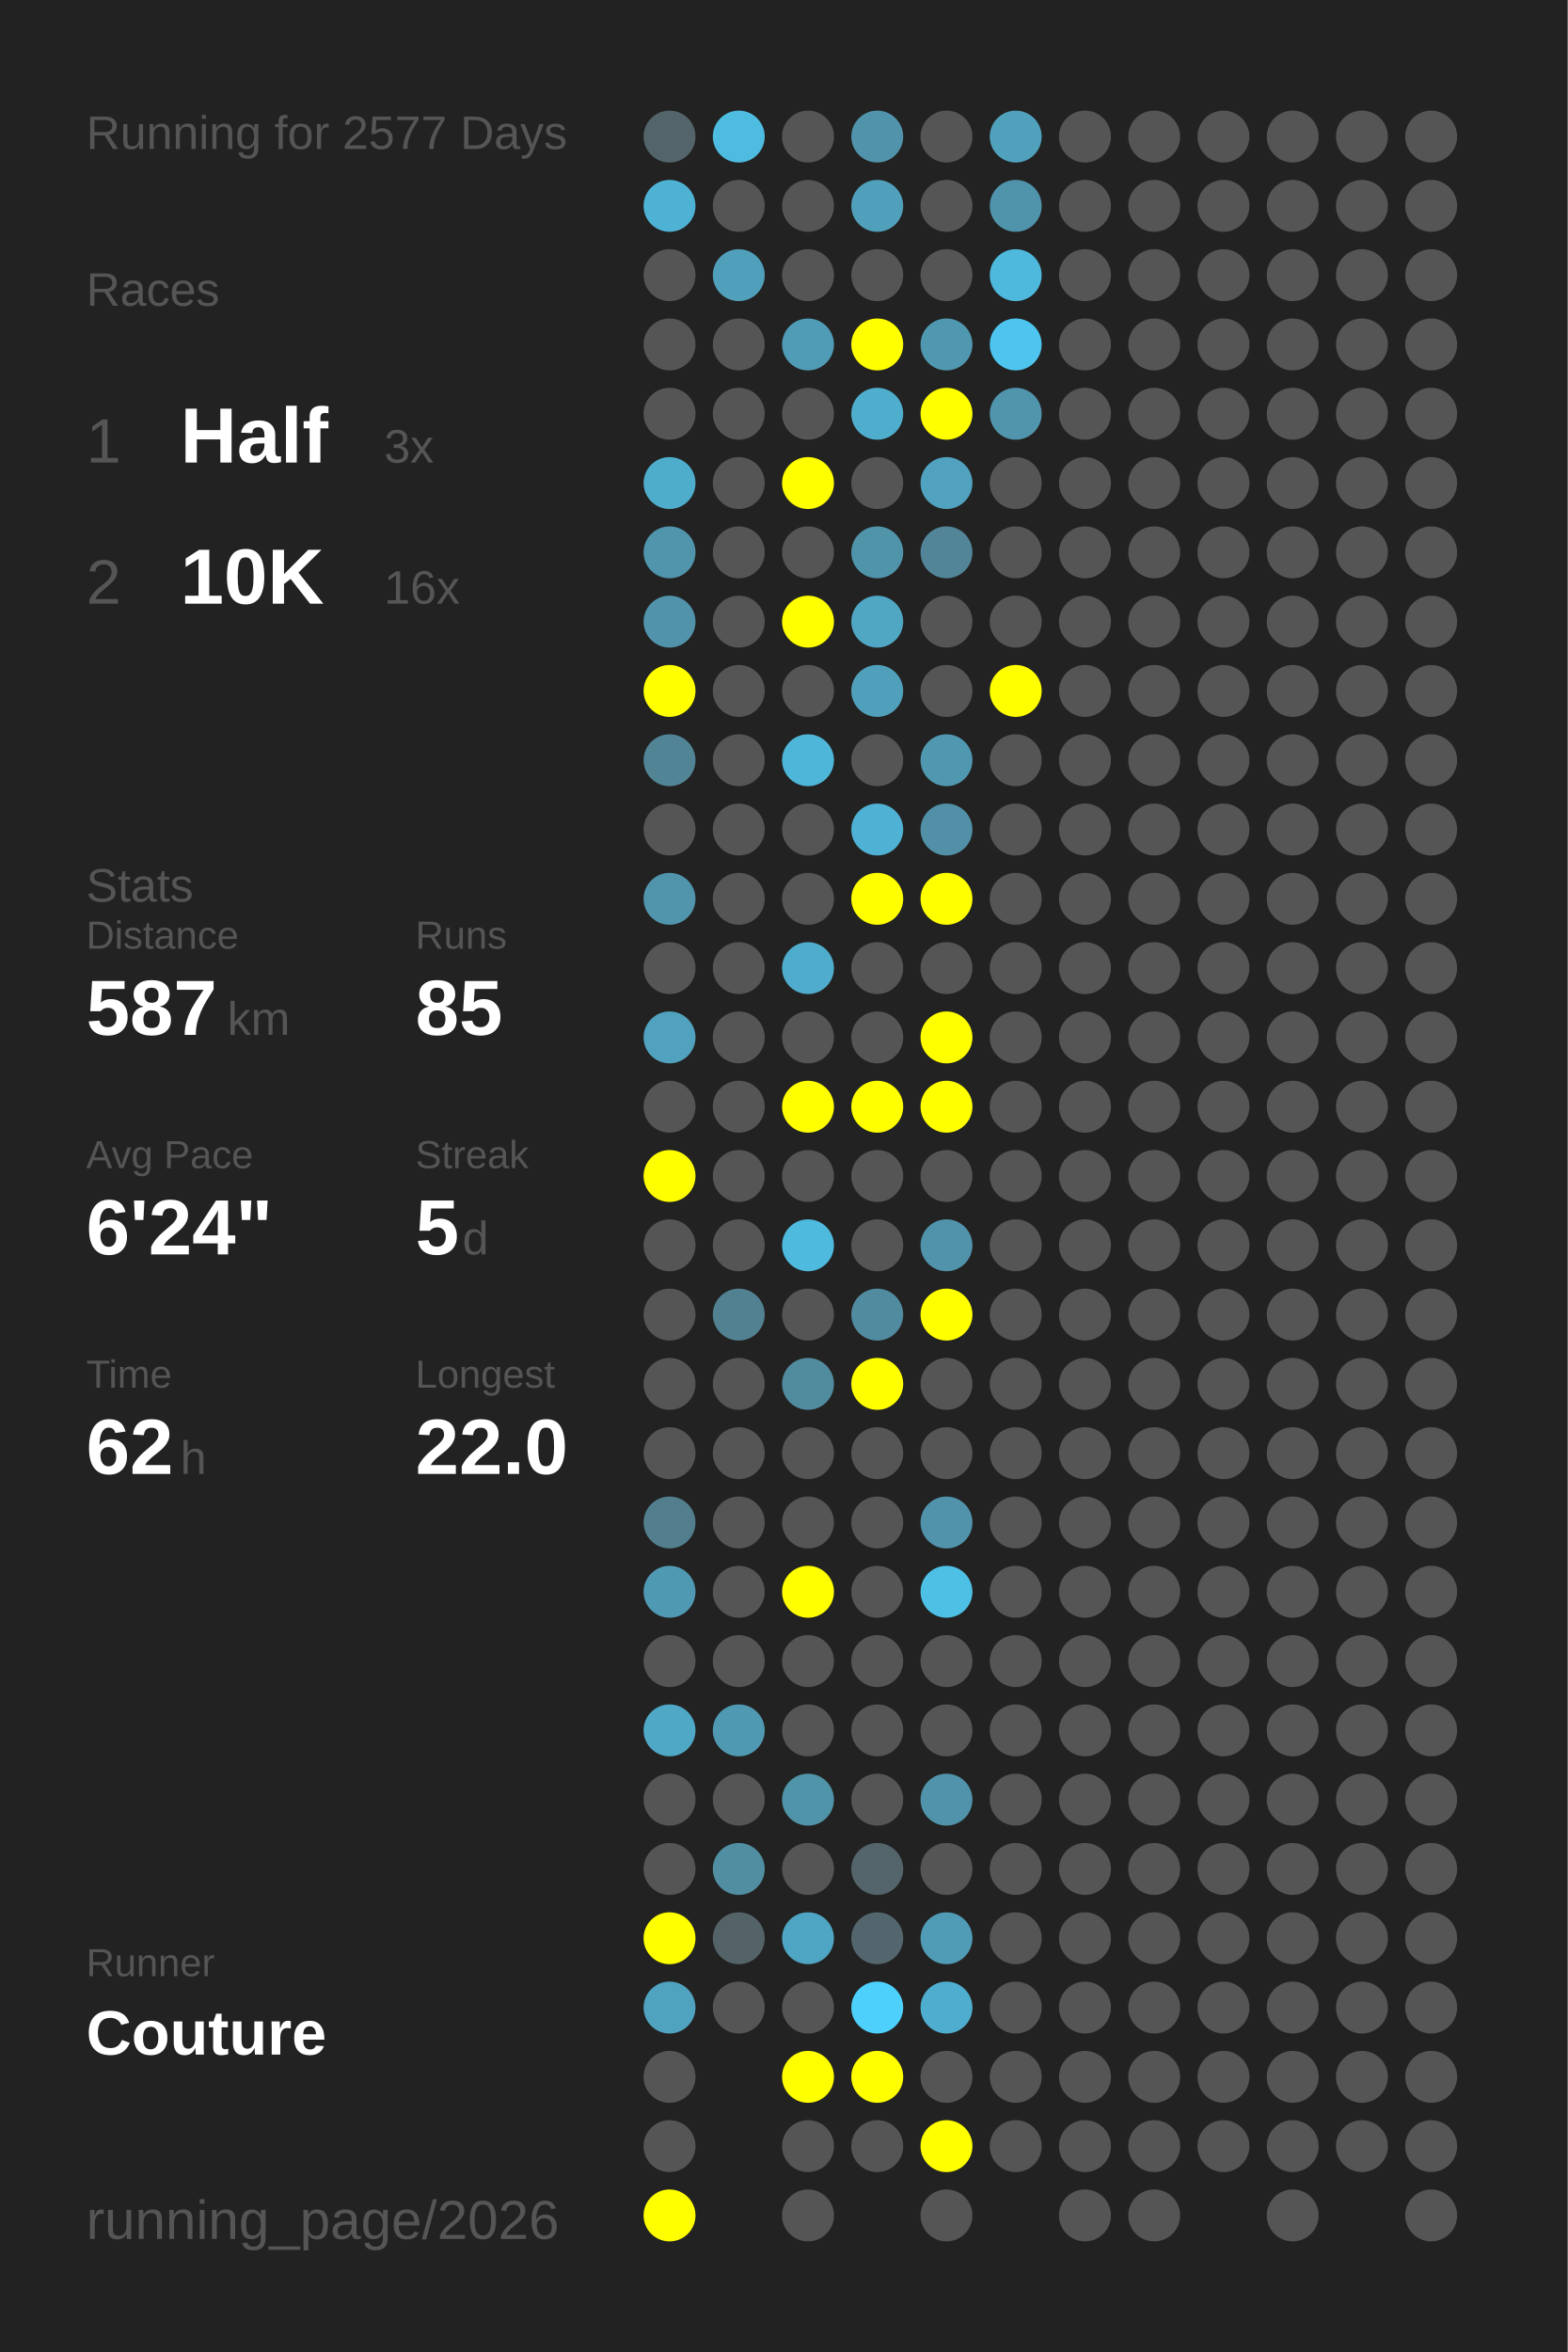
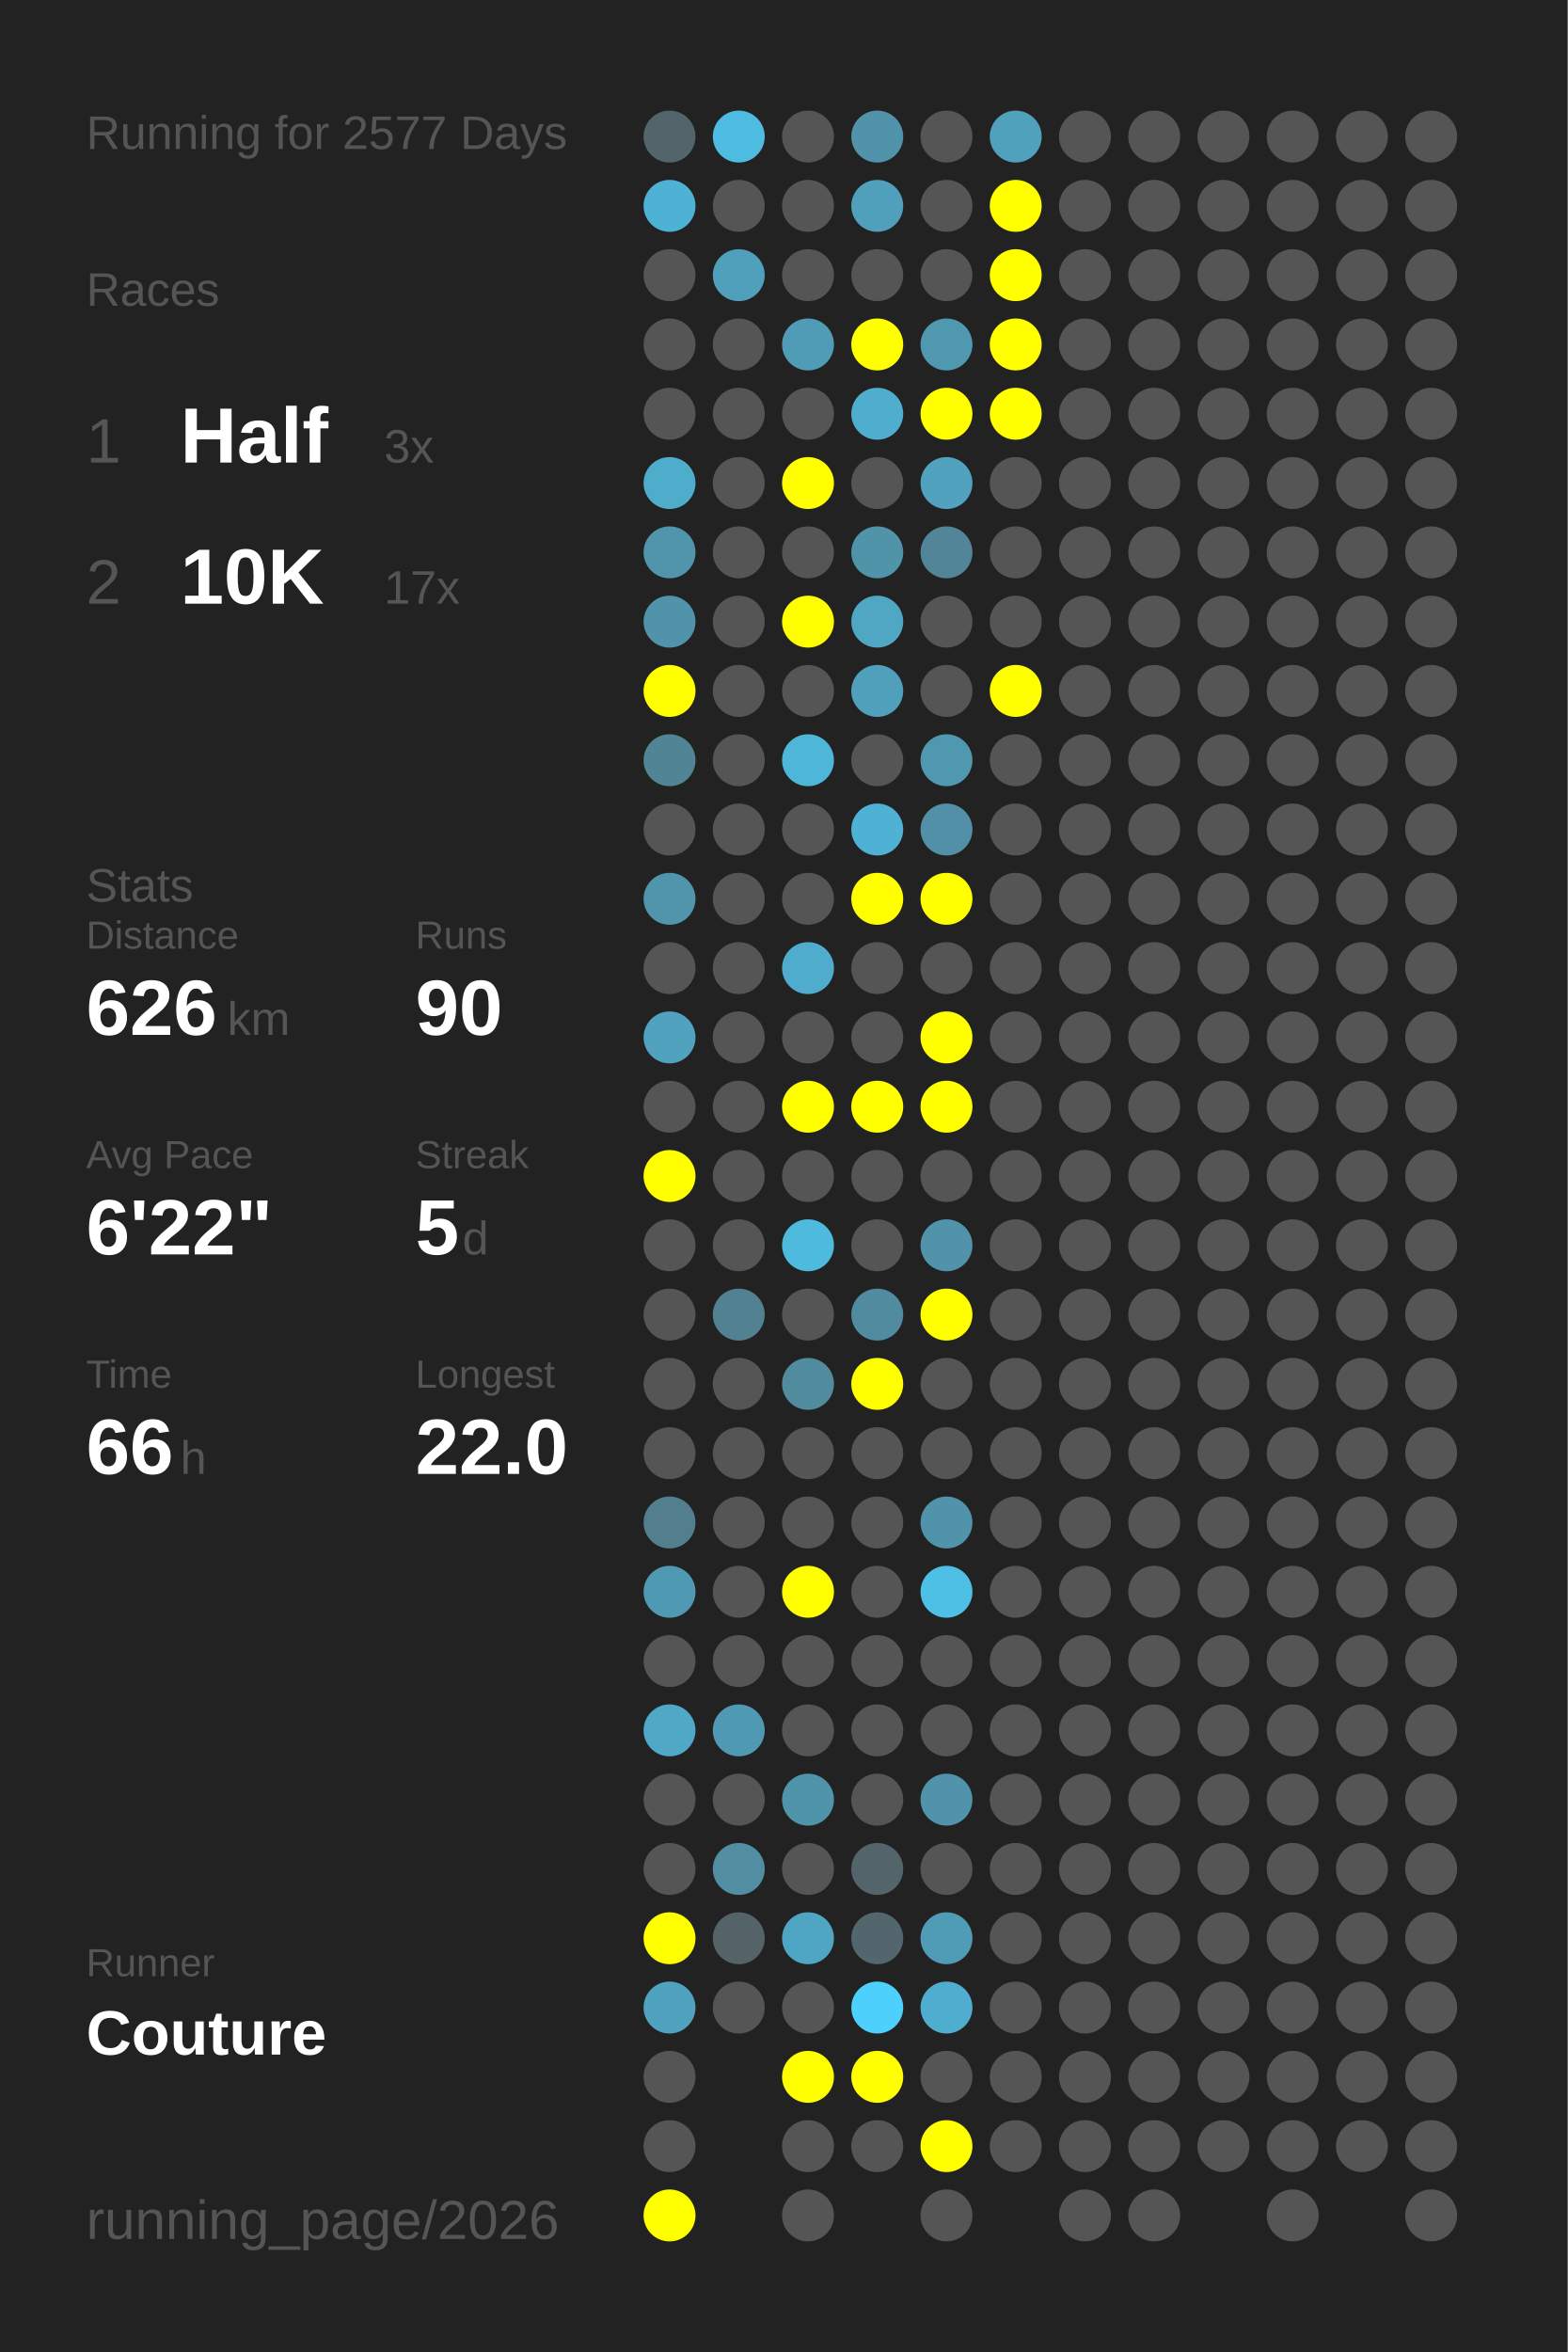
<svg xmlns="http://www.w3.org/2000/svg" baseProfile="full" height="300mm" version="1.1" viewBox="0,0,200,300" width="200mm">
  <defs />
  <rect fill="#222222" height="300" width="200" x="0" y="0" />
  <text fill="#555555" style="font-size:6px; font-family:Arial;" x="11" y="19">Running for 2577 Days</text>
  <text fill="#555555" style="font-size:6px; font-family:Arial;" x="11" y="39">Races</text>
  <text fill="#555555" style="font-size:8px; font-family:Arial;" x="11" y="59">1</text>
  <text fill="#FFFFFF" style="font-size:10px; font-family:Arial; font-weight:bold;" x="23" y="59">Half</text>
  <text fill="#555555" style="font-size:6px; font-family:Arial;" x="49" y="59">3x</text>
  <text fill="#555555" style="font-size:8px; font-family:Arial;" x="11" y="77">2</text>
  <text fill="#FFFFFF" style="font-size:10px; font-family:Arial; font-weight:bold;" x="23" y="77">10K</text>
-   <text fill="#555555" style="font-size:6px; font-family:Arial;" x="49" y="77">16x</text>
+   <text fill="#555555" style="font-size:6px; font-family:Arial;" x="49" y="77">17x</text>
  <text fill="#555555" style="font-size:6px; font-family:Arial;" x="11" y="115">Stats</text>
  <text fill="#555555" style="font-size:5px; font-family:Arial;" x="11" y="121">Distance</text>
-   <text fill="#FFFFFF" style="font-size:10px; font-family:Arial; font-weight:bold;" x="11" y="132">587</text>
+   <text fill="#FFFFFF" style="font-size:10px; font-family:Arial; font-weight:bold;" x="11" y="132">626</text>
  <text fill="#555555" style="font-size:6px; font-family:Arial;" x="29" y="132">km</text>
  <text fill="#555555" style="font-size:5px; font-family:Arial;" x="53" y="121">Runs</text>
-   <text fill="#FFFFFF" style="font-size:10px; font-family:Arial; font-weight:bold;" x="53" y="132">85</text>
+   <text fill="#FFFFFF" style="font-size:10px; font-family:Arial; font-weight:bold;" x="53" y="132">90</text>
  <text fill="#555555" style="font-size:5px; font-family:Arial;" x="11" y="149">Avg Pace</text>
-   <text fill="#FFFFFF" style="font-size:10px; font-family:Arial; font-weight:bold;" x="11" y="160">6'24"</text>
+   <text fill="#FFFFFF" style="font-size:10px; font-family:Arial; font-weight:bold;" x="11" y="160">6'22"</text>
  <text fill="#555555" style="font-size:5px; font-family:Arial;" x="53" y="149">Streak</text>
  <text fill="#FFFFFF" style="font-size:10px; font-family:Arial; font-weight:bold;" x="53" y="160">5</text>
  <text fill="#555555" style="font-size:6px; font-family:Arial;" x="59" y="160">d</text>
  <text fill="#555555" style="font-size:5px; font-family:Arial;" x="11" y="177">Time</text>
-   <text fill="#FFFFFF" style="font-size:10px; font-family:Arial; font-weight:bold;" x="11" y="188">62</text>
+   <text fill="#FFFFFF" style="font-size:10px; font-family:Arial; font-weight:bold;" x="11" y="188">66</text>
  <text fill="#555555" style="font-size:6px; font-family:Arial;" x="23" y="188">h</text>
  <text fill="#555555" style="font-size:5px; font-family:Arial;" x="53" y="177">Longest</text>
  <text fill="#FFFFFF" style="font-size:10px; font-family:Arial; font-weight:bold;" x="53" y="188">22.0</text>
  <text fill="#555555" style="font-size:5px; font-family:Arial;" x="11" y="252.065">Runner</text>
  <text fill="#FFFFFF" style="font-size:8px; font-family:Arial; font-weight:bold;" x="11" y="262.065">Couture</text>
  <text fill="#555555" style="font-size:7px; font-family:Arial;" x="11" y="285.581">running_page/2026</text>
  <circle cx="85.417" cy="17.419" fill="#53656a" r="3.312" />
  <circle cx="85.417" cy="26.258" fill="#4eb2d4" r="3.312" />
  <circle cx="85.417" cy="35.097" fill="#555555" r="3.312" />
  <circle cx="85.417" cy="43.935" fill="#555555" r="3.312" />
  <circle cx="85.417" cy="52.774" fill="#555555" r="3.312" />
  <circle cx="85.417" cy="61.613" fill="#4fadcc" r="3.312" />
  <circle cx="85.417" cy="70.452" fill="#5095ac" r="3.312" />
  <circle cx="85.417" cy="79.29" fill="#5093aa" r="3.312" />
  <circle cx="85.417" cy="88.129" fill="#FFFF00" r="3.312" />
  <circle cx="85.417" cy="96.968" fill="#518495" r="3.312" />
  <circle cx="85.417" cy="105.806" fill="#555555" r="3.312" />
  <circle cx="85.417" cy="114.645" fill="#5095ac" r="3.312" />
  <circle cx="85.417" cy="123.484" fill="#555555" r="3.312" />
  <circle cx="85.417" cy="132.323" fill="#50a2be" r="3.312" />
  <circle cx="85.417" cy="141.161" fill="#555555" r="3.312" />
  <circle cx="85.417" cy="150" fill="#FFFF00" r="3.312" />
  <circle cx="85.417" cy="158.839" fill="#555555" r="3.312" />
  <circle cx="85.417" cy="167.677" fill="#555555" r="3.312" />
  <circle cx="85.417" cy="176.516" fill="#555555" r="3.312" />
  <circle cx="85.417" cy="185.355" fill="#555555" r="3.312" />
  <circle cx="85.417" cy="194.194" fill="#527e8d" r="3.312" />
  <circle cx="85.417" cy="203.032" fill="#5099b2" r="3.312" />
  <circle cx="85.417" cy="211.871" fill="#555555" r="3.312" />
  <circle cx="85.417" cy="220.71" fill="#4fa8c6" r="3.312" />
  <circle cx="85.417" cy="229.548" fill="#555555" r="3.312" />
  <circle cx="85.417" cy="238.387" fill="#555555" r="3.312" />
  <circle cx="85.417" cy="247.226" fill="#FFFF00" r="3.312" />
  <circle cx="85.417" cy="256.065" fill="#4fa3bf" r="3.312" />
  <circle cx="85.417" cy="264.903" fill="#555555" r="3.312" />
  <circle cx="85.417" cy="273.742" fill="#555555" r="3.312" />
  <circle cx="85.417" cy="282.581" fill="#FFFF00" r="3.312" />
  <circle cx="94.25" cy="17.419" fill="#4ebce1" r="3.312" />
  <circle cx="94.25" cy="26.258" fill="#555555" r="3.312" />
  <circle cx="94.25" cy="35.097" fill="#50a0bb" r="3.312" />
  <circle cx="94.25" cy="43.935" fill="#555555" r="3.312" />
  <circle cx="94.25" cy="52.774" fill="#555555" r="3.312" />
  <circle cx="94.25" cy="61.613" fill="#555555" r="3.312" />
  <circle cx="94.25" cy="70.452" fill="#555555" r="3.312" />
  <circle cx="94.25" cy="79.29" fill="#555555" r="3.312" />
  <circle cx="94.25" cy="88.129" fill="#555555" r="3.312" />
  <circle cx="94.25" cy="96.968" fill="#555555" r="3.312" />
  <circle cx="94.25" cy="105.806" fill="#555555" r="3.312" />
  <circle cx="94.25" cy="114.645" fill="#555555" r="3.312" />
  <circle cx="94.25" cy="123.484" fill="#555555" r="3.312" />
  <circle cx="94.25" cy="132.323" fill="#555555" r="3.312" />
  <circle cx="94.25" cy="141.161" fill="#555555" r="3.312" />
  <circle cx="94.25" cy="150" fill="#555555" r="3.312" />
  <circle cx="94.25" cy="158.839" fill="#555555" r="3.312" />
  <circle cx="94.25" cy="167.677" fill="#528292" r="3.312" />
  <circle cx="94.25" cy="176.516" fill="#555555" r="3.312" />
  <circle cx="94.25" cy="185.355" fill="#555555" r="3.312" />
  <circle cx="94.25" cy="194.194" fill="#555555" r="3.312" />
  <circle cx="94.25" cy="203.032" fill="#555555" r="3.312" />
  <circle cx="94.25" cy="211.871" fill="#555555" r="3.312" />
  <circle cx="94.25" cy="220.71" fill="#5099b2" r="3.312" />
  <circle cx="94.25" cy="229.548" fill="#555555" r="3.312" />
  <circle cx="94.25" cy="238.387" fill="#518ea2" r="3.312" />
  <circle cx="94.25" cy="247.226" fill="#546368" r="3.312" />
  <circle cx="94.25" cy="256.065" fill="#555555" r="3.312" />
  <circle cx="103.083" cy="17.419" fill="#555555" r="3.312" />
  <circle cx="103.083" cy="26.258" fill="#555555" r="3.312" />
  <circle cx="103.083" cy="35.097" fill="#555555" r="3.312" />
  <circle cx="103.083" cy="43.935" fill="#509bb5" r="3.312" />
  <circle cx="103.083" cy="52.774" fill="#555555" r="3.312" />
  <circle cx="103.083" cy="61.613" fill="#FFFF00" r="3.312" />
  <circle cx="103.083" cy="70.452" fill="#555555" r="3.312" />
  <circle cx="103.083" cy="79.29" fill="#FFFF00" r="3.312" />
  <circle cx="103.083" cy="88.129" fill="#555555" r="3.312" />
  <circle cx="103.083" cy="96.968" fill="#4eb6d9" r="3.312" />
  <circle cx="103.083" cy="105.806" fill="#555555" r="3.312" />
  <circle cx="103.083" cy="114.645" fill="#555555" r="3.312" />
  <circle cx="103.083" cy="123.484" fill="#4faccc" r="3.312" />
  <circle cx="103.083" cy="132.323" fill="#555555" r="3.312" />
  <circle cx="103.083" cy="141.161" fill="#FFFF00" r="3.312" />
  <circle cx="103.083" cy="150" fill="#555555" r="3.312" />
  <circle cx="103.083" cy="158.839" fill="#4ebade" r="3.312" />
  <circle cx="103.083" cy="167.677" fill="#555555" r="3.312" />
  <circle cx="103.083" cy="176.516" fill="#518b9e" r="3.312" />
  <circle cx="103.083" cy="185.355" fill="#555555" r="3.312" />
  <circle cx="103.083" cy="194.194" fill="#555555" r="3.312" />
  <circle cx="103.083" cy="203.032" fill="#FFFF00" r="3.312" />
  <circle cx="103.083" cy="211.871" fill="#555555" r="3.312" />
  <circle cx="103.083" cy="220.71" fill="#555555" r="3.312" />
  <circle cx="103.083" cy="229.548" fill="#5094aa" r="3.312" />
  <circle cx="103.083" cy="238.387" fill="#555555" r="3.312" />
  <circle cx="103.083" cy="247.226" fill="#4fa6c4" r="3.312" />
  <circle cx="103.083" cy="256.065" fill="#555555" r="3.312" />
  <circle cx="103.083" cy="264.903" fill="#FFFF00" r="3.312" />
  <circle cx="103.083" cy="273.742" fill="#555555" r="3.312" />
  <circle cx="103.083" cy="282.581" fill="#555555" r="3.312" />
  <circle cx="111.917" cy="17.419" fill="#5093aa" r="3.312" />
  <circle cx="111.917" cy="26.258" fill="#50a0bc" r="3.312" />
  <circle cx="111.917" cy="35.097" fill="#555555" r="3.312" />
  <circle cx="111.917" cy="43.935" fill="#FFFF00" r="3.312" />
  <circle cx="111.917" cy="52.774" fill="#4faece" r="3.312" />
  <circle cx="111.917" cy="61.613" fill="#555555" r="3.312" />
  <circle cx="111.917" cy="70.452" fill="#5094aa" r="3.312" />
  <circle cx="111.917" cy="79.29" fill="#4fa7c4" r="3.312" />
  <circle cx="111.917" cy="88.129" fill="#50a0bb" r="3.312" />
  <circle cx="111.917" cy="96.968" fill="#555555" r="3.312" />
  <circle cx="111.917" cy="105.806" fill="#4fb1d3" r="3.312" />
  <circle cx="111.917" cy="114.645" fill="#FFFF00" r="3.312" />
  <circle cx="111.917" cy="123.484" fill="#555555" r="3.312" />
  <circle cx="111.917" cy="132.323" fill="#555555" r="3.312" />
  <circle cx="111.917" cy="141.161" fill="#FFFF00" r="3.312" />
  <circle cx="111.917" cy="150" fill="#555555" r="3.312" />
  <circle cx="111.917" cy="158.839" fill="#555555" r="3.312" />
  <circle cx="111.917" cy="167.677" fill="#518b9f" r="3.312" />
  <circle cx="111.917" cy="176.516" fill="#FFFF00" r="3.312" />
  <circle cx="111.917" cy="185.355" fill="#555555" r="3.312" />
  <circle cx="111.917" cy="194.194" fill="#555555" r="3.312" />
  <circle cx="111.917" cy="203.032" fill="#555555" r="3.312" />
  <circle cx="111.917" cy="211.871" fill="#555555" r="3.312" />
  <circle cx="111.917" cy="220.71" fill="#555555" r="3.312" />
  <circle cx="111.917" cy="229.548" fill="#555555" r="3.312" />
  <circle cx="111.917" cy="238.387" fill="#53656b" r="3.312" />
  <circle cx="111.917" cy="247.226" fill="#53666d" r="3.312" />
  <circle cx="111.917" cy="256.065" fill="#4dd0fc" r="3.312" />
  <circle cx="111.917" cy="264.903" fill="#FFFF00" r="3.312" />
  <circle cx="111.917" cy="273.742" fill="#555555" r="3.312" />
  <circle cx="120.75" cy="17.419" fill="#555555" r="3.312" />
  <circle cx="120.75" cy="26.258" fill="#555555" r="3.312" />
  <circle cx="120.75" cy="35.097" fill="#555555" r="3.312" />
  <circle cx="120.75" cy="43.935" fill="#5098b0" r="3.312" />
  <circle cx="120.75" cy="52.774" fill="#FFFF00" r="3.312" />
  <circle cx="120.75" cy="61.613" fill="#50a2be" r="3.312" />
  <circle cx="120.75" cy="70.452" fill="#518597" r="3.312" />
  <circle cx="120.75" cy="79.29" fill="#555555" r="3.312" />
  <circle cx="120.75" cy="88.129" fill="#555555" r="3.312" />
  <circle cx="120.75" cy="96.968" fill="#5098b0" r="3.312" />
  <circle cx="120.75" cy="105.806" fill="#5190a6" r="3.312" />
  <circle cx="120.75" cy="114.645" fill="#FFFF00" r="3.312" />
  <circle cx="120.75" cy="123.484" fill="#555555" r="3.312" />
  <circle cx="120.75" cy="132.323" fill="#FFFF00" r="3.312" />
  <circle cx="120.75" cy="141.161" fill="#FFFF00" r="3.312" />
  <circle cx="120.75" cy="150" fill="#555555" r="3.312" />
  <circle cx="120.75" cy="158.839" fill="#5093aa" r="3.312" />
  <circle cx="120.75" cy="167.677" fill="#FFFF00" r="3.312" />
  <circle cx="120.75" cy="176.516" fill="#555555" r="3.312" />
  <circle cx="120.75" cy="185.355" fill="#555555" r="3.312" />
  <circle cx="120.75" cy="194.194" fill="#5093aa" r="3.312" />
  <circle cx="120.75" cy="203.032" fill="#4ec0e6" r="3.312" />
  <circle cx="120.75" cy="211.871" fill="#555555" r="3.312" />
  <circle cx="120.75" cy="220.71" fill="#555555" r="3.312" />
  <circle cx="120.75" cy="229.548" fill="#5093aa" r="3.312" />
  <circle cx="120.75" cy="238.387" fill="#555555" r="3.312" />
  <circle cx="120.75" cy="247.226" fill="#509bb5" r="3.312" />
  <circle cx="120.75" cy="256.065" fill="#4faecf" r="3.312" />
  <circle cx="120.75" cy="264.903" fill="#555555" r="3.312" />
  <circle cx="120.75" cy="273.742" fill="#FFFF00" r="3.312" />
  <circle cx="120.75" cy="282.581" fill="#555555" r="3.312" />
  <circle cx="129.583" cy="17.419" fill="#50a1bc" r="3.312" />
-   <circle cx="129.583" cy="26.258" fill="#5094ab" r="3.312" />
-   <circle cx="129.583" cy="35.097" fill="#4eb9dd" r="3.312" />
-   <circle cx="129.583" cy="43.935" fill="#4dc5ee" r="3.312" />
-   <circle cx="129.583" cy="52.774" fill="#5095ac" r="3.312" />
+   <circle cx="129.583" cy="26.258" fill="#FFFF00" r="3.312" />
+   <circle cx="129.583" cy="35.097" fill="#FFFF00" r="3.312" />
+   <circle cx="129.583" cy="43.935" fill="#FFFF00" r="3.312" />
+   <circle cx="129.583" cy="52.774" fill="#FFFF00" r="3.312" />
  <circle cx="129.583" cy="61.613" fill="#555555" r="3.312" />
  <circle cx="129.583" cy="70.452" fill="#555555" r="3.312" />
  <circle cx="129.583" cy="79.29" fill="#555555" r="3.312" />
  <circle cx="129.583" cy="88.129" fill="#FFFF00" r="3.312" />
  <circle cx="129.583" cy="96.968" fill="#555555" r="3.312" />
  <circle cx="129.583" cy="105.806" fill="#555555" r="3.312" />
  <circle cx="129.583" cy="114.645" fill="#555555" r="3.312" />
  <circle cx="129.583" cy="123.484" fill="#555555" r="3.312" />
  <circle cx="129.583" cy="132.323" fill="#555555" r="3.312" />
  <circle cx="129.583" cy="141.161" fill="#555555" r="3.312" />
  <circle cx="129.583" cy="150" fill="#555555" r="3.312" />
  <circle cx="129.583" cy="158.839" fill="#555555" r="3.312" />
  <circle cx="129.583" cy="167.677" fill="#555555" r="3.312" />
  <circle cx="129.583" cy="176.516" fill="#555555" r="3.312" />
  <circle cx="129.583" cy="185.355" fill="#555555" r="3.312" />
  <circle cx="129.583" cy="194.194" fill="#555555" r="3.312" />
  <circle cx="129.583" cy="203.032" fill="#555555" r="3.312" />
  <circle cx="129.583" cy="211.871" fill="#555555" r="3.312" />
  <circle cx="129.583" cy="220.71" fill="#555555" r="3.312" />
  <circle cx="129.583" cy="229.548" fill="#555555" r="3.312" />
  <circle cx="129.583" cy="238.387" fill="#555555" r="3.312" />
  <circle cx="129.583" cy="247.226" fill="#555555" r="3.312" />
  <circle cx="129.583" cy="256.065" fill="#555555" r="3.312" />
  <circle cx="129.583" cy="264.903" fill="#555555" r="3.312" />
  <circle cx="129.583" cy="273.742" fill="#555555" r="3.312" />
  <circle cx="138.417" cy="17.419" fill="#555555" r="3.312" />
  <circle cx="138.417" cy="26.258" fill="#555555" r="3.312" />
  <circle cx="138.417" cy="35.097" fill="#555555" r="3.312" />
  <circle cx="138.417" cy="43.935" fill="#555555" r="3.312" />
  <circle cx="138.417" cy="52.774" fill="#555555" r="3.312" />
  <circle cx="138.417" cy="61.613" fill="#555555" r="3.312" />
  <circle cx="138.417" cy="70.452" fill="#555555" r="3.312" />
  <circle cx="138.417" cy="79.29" fill="#555555" r="3.312" />
  <circle cx="138.417" cy="88.129" fill="#555555" r="3.312" />
  <circle cx="138.417" cy="96.968" fill="#555555" r="3.312" />
  <circle cx="138.417" cy="105.806" fill="#555555" r="3.312" />
  <circle cx="138.417" cy="114.645" fill="#555555" r="3.312" />
  <circle cx="138.417" cy="123.484" fill="#555555" r="3.312" />
  <circle cx="138.417" cy="132.323" fill="#555555" r="3.312" />
  <circle cx="138.417" cy="141.161" fill="#555555" r="3.312" />
  <circle cx="138.417" cy="150" fill="#555555" r="3.312" />
  <circle cx="138.417" cy="158.839" fill="#555555" r="3.312" />
  <circle cx="138.417" cy="167.677" fill="#555555" r="3.312" />
  <circle cx="138.417" cy="176.516" fill="#555555" r="3.312" />
  <circle cx="138.417" cy="185.355" fill="#555555" r="3.312" />
  <circle cx="138.417" cy="194.194" fill="#555555" r="3.312" />
  <circle cx="138.417" cy="203.032" fill="#555555" r="3.312" />
  <circle cx="138.417" cy="211.871" fill="#555555" r="3.312" />
  <circle cx="138.417" cy="220.71" fill="#555555" r="3.312" />
  <circle cx="138.417" cy="229.548" fill="#555555" r="3.312" />
  <circle cx="138.417" cy="238.387" fill="#555555" r="3.312" />
  <circle cx="138.417" cy="247.226" fill="#555555" r="3.312" />
  <circle cx="138.417" cy="256.065" fill="#555555" r="3.312" />
  <circle cx="138.417" cy="264.903" fill="#555555" r="3.312" />
  <circle cx="138.417" cy="273.742" fill="#555555" r="3.312" />
  <circle cx="138.417" cy="282.581" fill="#555555" r="3.312" />
  <circle cx="147.25" cy="17.419" fill="#555555" r="3.312" />
  <circle cx="147.25" cy="26.258" fill="#555555" r="3.312" />
  <circle cx="147.25" cy="35.097" fill="#555555" r="3.312" />
  <circle cx="147.25" cy="43.935" fill="#555555" r="3.312" />
  <circle cx="147.25" cy="52.774" fill="#555555" r="3.312" />
  <circle cx="147.25" cy="61.613" fill="#555555" r="3.312" />
  <circle cx="147.25" cy="70.452" fill="#555555" r="3.312" />
  <circle cx="147.25" cy="79.29" fill="#555555" r="3.312" />
  <circle cx="147.25" cy="88.129" fill="#555555" r="3.312" />
  <circle cx="147.25" cy="96.968" fill="#555555" r="3.312" />
  <circle cx="147.25" cy="105.806" fill="#555555" r="3.312" />
  <circle cx="147.25" cy="114.645" fill="#555555" r="3.312" />
  <circle cx="147.25" cy="123.484" fill="#555555" r="3.312" />
  <circle cx="147.25" cy="132.323" fill="#555555" r="3.312" />
  <circle cx="147.25" cy="141.161" fill="#555555" r="3.312" />
  <circle cx="147.25" cy="150" fill="#555555" r="3.312" />
  <circle cx="147.25" cy="158.839" fill="#555555" r="3.312" />
  <circle cx="147.25" cy="167.677" fill="#555555" r="3.312" />
  <circle cx="147.25" cy="176.516" fill="#555555" r="3.312" />
  <circle cx="147.25" cy="185.355" fill="#555555" r="3.312" />
  <circle cx="147.25" cy="194.194" fill="#555555" r="3.312" />
  <circle cx="147.25" cy="203.032" fill="#555555" r="3.312" />
  <circle cx="147.25" cy="211.871" fill="#555555" r="3.312" />
  <circle cx="147.25" cy="220.71" fill="#555555" r="3.312" />
  <circle cx="147.25" cy="229.548" fill="#555555" r="3.312" />
  <circle cx="147.25" cy="238.387" fill="#555555" r="3.312" />
  <circle cx="147.25" cy="247.226" fill="#555555" r="3.312" />
  <circle cx="147.25" cy="256.065" fill="#555555" r="3.312" />
  <circle cx="147.25" cy="264.903" fill="#555555" r="3.312" />
  <circle cx="147.25" cy="273.742" fill="#555555" r="3.312" />
  <circle cx="147.25" cy="282.581" fill="#555555" r="3.312" />
  <circle cx="156.083" cy="17.419" fill="#555555" r="3.312" />
  <circle cx="156.083" cy="26.258" fill="#555555" r="3.312" />
  <circle cx="156.083" cy="35.097" fill="#555555" r="3.312" />
  <circle cx="156.083" cy="43.935" fill="#555555" r="3.312" />
  <circle cx="156.083" cy="52.774" fill="#555555" r="3.312" />
  <circle cx="156.083" cy="61.613" fill="#555555" r="3.312" />
  <circle cx="156.083" cy="70.452" fill="#555555" r="3.312" />
  <circle cx="156.083" cy="79.29" fill="#555555" r="3.312" />
  <circle cx="156.083" cy="88.129" fill="#555555" r="3.312" />
  <circle cx="156.083" cy="96.968" fill="#555555" r="3.312" />
  <circle cx="156.083" cy="105.806" fill="#555555" r="3.312" />
  <circle cx="156.083" cy="114.645" fill="#555555" r="3.312" />
  <circle cx="156.083" cy="123.484" fill="#555555" r="3.312" />
  <circle cx="156.083" cy="132.323" fill="#555555" r="3.312" />
  <circle cx="156.083" cy="141.161" fill="#555555" r="3.312" />
  <circle cx="156.083" cy="150" fill="#555555" r="3.312" />
  <circle cx="156.083" cy="158.839" fill="#555555" r="3.312" />
  <circle cx="156.083" cy="167.677" fill="#555555" r="3.312" />
  <circle cx="156.083" cy="176.516" fill="#555555" r="3.312" />
  <circle cx="156.083" cy="185.355" fill="#555555" r="3.312" />
  <circle cx="156.083" cy="194.194" fill="#555555" r="3.312" />
  <circle cx="156.083" cy="203.032" fill="#555555" r="3.312" />
  <circle cx="156.083" cy="211.871" fill="#555555" r="3.312" />
  <circle cx="156.083" cy="220.71" fill="#555555" r="3.312" />
  <circle cx="156.083" cy="229.548" fill="#555555" r="3.312" />
  <circle cx="156.083" cy="238.387" fill="#555555" r="3.312" />
  <circle cx="156.083" cy="247.226" fill="#555555" r="3.312" />
  <circle cx="156.083" cy="256.065" fill="#555555" r="3.312" />
  <circle cx="156.083" cy="264.903" fill="#555555" r="3.312" />
  <circle cx="156.083" cy="273.742" fill="#555555" r="3.312" />
  <circle cx="164.917" cy="17.419" fill="#555555" r="3.312" />
  <circle cx="164.917" cy="26.258" fill="#555555" r="3.312" />
  <circle cx="164.917" cy="35.097" fill="#555555" r="3.312" />
  <circle cx="164.917" cy="43.935" fill="#555555" r="3.312" />
  <circle cx="164.917" cy="52.774" fill="#555555" r="3.312" />
  <circle cx="164.917" cy="61.613" fill="#555555" r="3.312" />
  <circle cx="164.917" cy="70.452" fill="#555555" r="3.312" />
  <circle cx="164.917" cy="79.29" fill="#555555" r="3.312" />
  <circle cx="164.917" cy="88.129" fill="#555555" r="3.312" />
  <circle cx="164.917" cy="96.968" fill="#555555" r="3.312" />
  <circle cx="164.917" cy="105.806" fill="#555555" r="3.312" />
  <circle cx="164.917" cy="114.645" fill="#555555" r="3.312" />
  <circle cx="164.917" cy="123.484" fill="#555555" r="3.312" />
  <circle cx="164.917" cy="132.323" fill="#555555" r="3.312" />
  <circle cx="164.917" cy="141.161" fill="#555555" r="3.312" />
  <circle cx="164.917" cy="150" fill="#555555" r="3.312" />
  <circle cx="164.917" cy="158.839" fill="#555555" r="3.312" />
  <circle cx="164.917" cy="167.677" fill="#555555" r="3.312" />
  <circle cx="164.917" cy="176.516" fill="#555555" r="3.312" />
  <circle cx="164.917" cy="185.355" fill="#555555" r="3.312" />
  <circle cx="164.917" cy="194.194" fill="#555555" r="3.312" />
  <circle cx="164.917" cy="203.032" fill="#555555" r="3.312" />
  <circle cx="164.917" cy="211.871" fill="#555555" r="3.312" />
  <circle cx="164.917" cy="220.71" fill="#555555" r="3.312" />
  <circle cx="164.917" cy="229.548" fill="#555555" r="3.312" />
  <circle cx="164.917" cy="238.387" fill="#555555" r="3.312" />
  <circle cx="164.917" cy="247.226" fill="#555555" r="3.312" />
  <circle cx="164.917" cy="256.065" fill="#555555" r="3.312" />
  <circle cx="164.917" cy="264.903" fill="#555555" r="3.312" />
  <circle cx="164.917" cy="273.742" fill="#555555" r="3.312" />
  <circle cx="164.917" cy="282.581" fill="#555555" r="3.312" />
  <circle cx="173.75" cy="17.419" fill="#555555" r="3.312" />
  <circle cx="173.75" cy="26.258" fill="#555555" r="3.312" />
  <circle cx="173.75" cy="35.097" fill="#555555" r="3.312" />
  <circle cx="173.75" cy="43.935" fill="#555555" r="3.312" />
  <circle cx="173.75" cy="52.774" fill="#555555" r="3.312" />
  <circle cx="173.75" cy="61.613" fill="#555555" r="3.312" />
  <circle cx="173.75" cy="70.452" fill="#555555" r="3.312" />
  <circle cx="173.75" cy="79.29" fill="#555555" r="3.312" />
  <circle cx="173.75" cy="88.129" fill="#555555" r="3.312" />
  <circle cx="173.75" cy="96.968" fill="#555555" r="3.312" />
  <circle cx="173.75" cy="105.806" fill="#555555" r="3.312" />
  <circle cx="173.75" cy="114.645" fill="#555555" r="3.312" />
  <circle cx="173.75" cy="123.484" fill="#555555" r="3.312" />
  <circle cx="173.75" cy="132.323" fill="#555555" r="3.312" />
  <circle cx="173.75" cy="141.161" fill="#555555" r="3.312" />
  <circle cx="173.75" cy="150" fill="#555555" r="3.312" />
  <circle cx="173.75" cy="158.839" fill="#555555" r="3.312" />
  <circle cx="173.75" cy="167.677" fill="#555555" r="3.312" />
  <circle cx="173.75" cy="176.516" fill="#555555" r="3.312" />
  <circle cx="173.75" cy="185.355" fill="#555555" r="3.312" />
  <circle cx="173.75" cy="194.194" fill="#555555" r="3.312" />
  <circle cx="173.75" cy="203.032" fill="#555555" r="3.312" />
  <circle cx="173.75" cy="211.871" fill="#555555" r="3.312" />
  <circle cx="173.75" cy="220.71" fill="#555555" r="3.312" />
  <circle cx="173.75" cy="229.548" fill="#555555" r="3.312" />
  <circle cx="173.75" cy="238.387" fill="#555555" r="3.312" />
  <circle cx="173.75" cy="247.226" fill="#555555" r="3.312" />
  <circle cx="173.75" cy="256.065" fill="#555555" r="3.312" />
  <circle cx="173.75" cy="264.903" fill="#555555" r="3.312" />
  <circle cx="173.75" cy="273.742" fill="#555555" r="3.312" />
  <circle cx="182.583" cy="17.419" fill="#555555" r="3.312" />
  <circle cx="182.583" cy="26.258" fill="#555555" r="3.312" />
  <circle cx="182.583" cy="35.097" fill="#555555" r="3.312" />
  <circle cx="182.583" cy="43.935" fill="#555555" r="3.312" />
  <circle cx="182.583" cy="52.774" fill="#555555" r="3.312" />
  <circle cx="182.583" cy="61.613" fill="#555555" r="3.312" />
  <circle cx="182.583" cy="70.452" fill="#555555" r="3.312" />
  <circle cx="182.583" cy="79.29" fill="#555555" r="3.312" />
  <circle cx="182.583" cy="88.129" fill="#555555" r="3.312" />
  <circle cx="182.583" cy="96.968" fill="#555555" r="3.312" />
  <circle cx="182.583" cy="105.806" fill="#555555" r="3.312" />
  <circle cx="182.583" cy="114.645" fill="#555555" r="3.312" />
  <circle cx="182.583" cy="123.484" fill="#555555" r="3.312" />
  <circle cx="182.583" cy="132.323" fill="#555555" r="3.312" />
  <circle cx="182.583" cy="141.161" fill="#555555" r="3.312" />
  <circle cx="182.583" cy="150" fill="#555555" r="3.312" />
  <circle cx="182.583" cy="158.839" fill="#555555" r="3.312" />
  <circle cx="182.583" cy="167.677" fill="#555555" r="3.312" />
  <circle cx="182.583" cy="176.516" fill="#555555" r="3.312" />
  <circle cx="182.583" cy="185.355" fill="#555555" r="3.312" />
  <circle cx="182.583" cy="194.194" fill="#555555" r="3.312" />
  <circle cx="182.583" cy="203.032" fill="#555555" r="3.312" />
  <circle cx="182.583" cy="211.871" fill="#555555" r="3.312" />
  <circle cx="182.583" cy="220.71" fill="#555555" r="3.312" />
  <circle cx="182.583" cy="229.548" fill="#555555" r="3.312" />
  <circle cx="182.583" cy="238.387" fill="#555555" r="3.312" />
  <circle cx="182.583" cy="247.226" fill="#555555" r="3.312" />
  <circle cx="182.583" cy="256.065" fill="#555555" r="3.312" />
  <circle cx="182.583" cy="264.903" fill="#555555" r="3.312" />
  <circle cx="182.583" cy="273.742" fill="#555555" r="3.312" />
  <circle cx="182.583" cy="282.581" fill="#555555" r="3.312" />
</svg>
